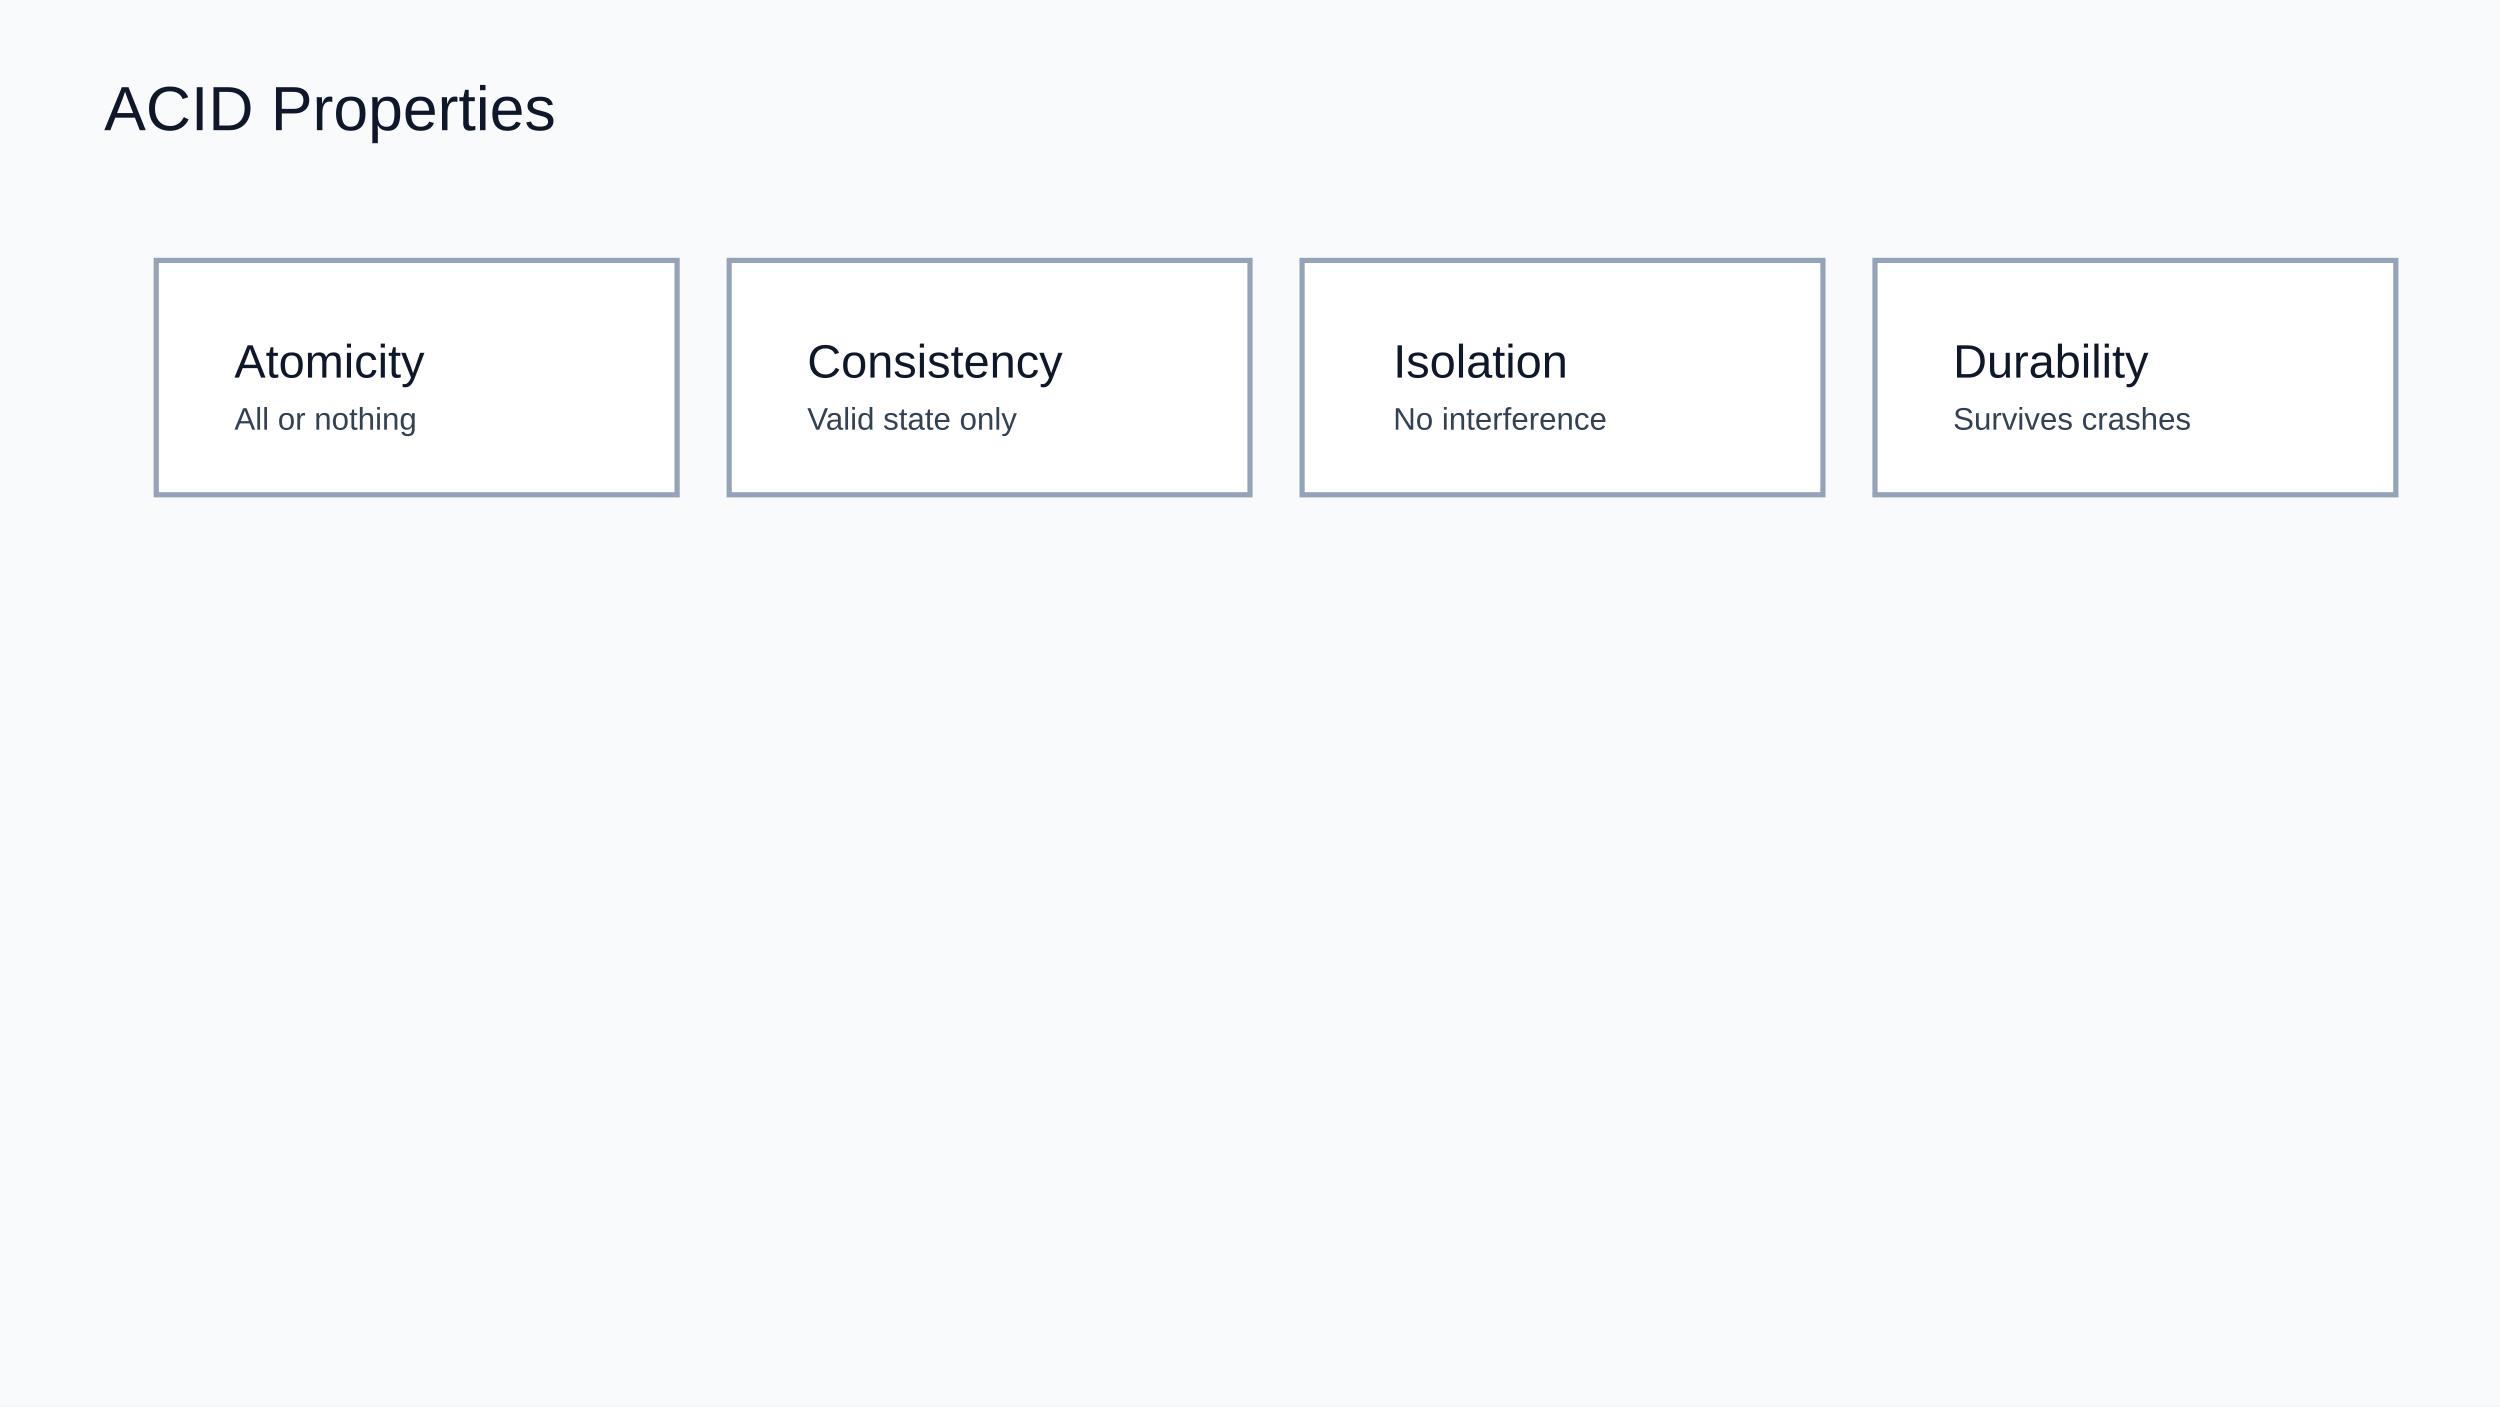
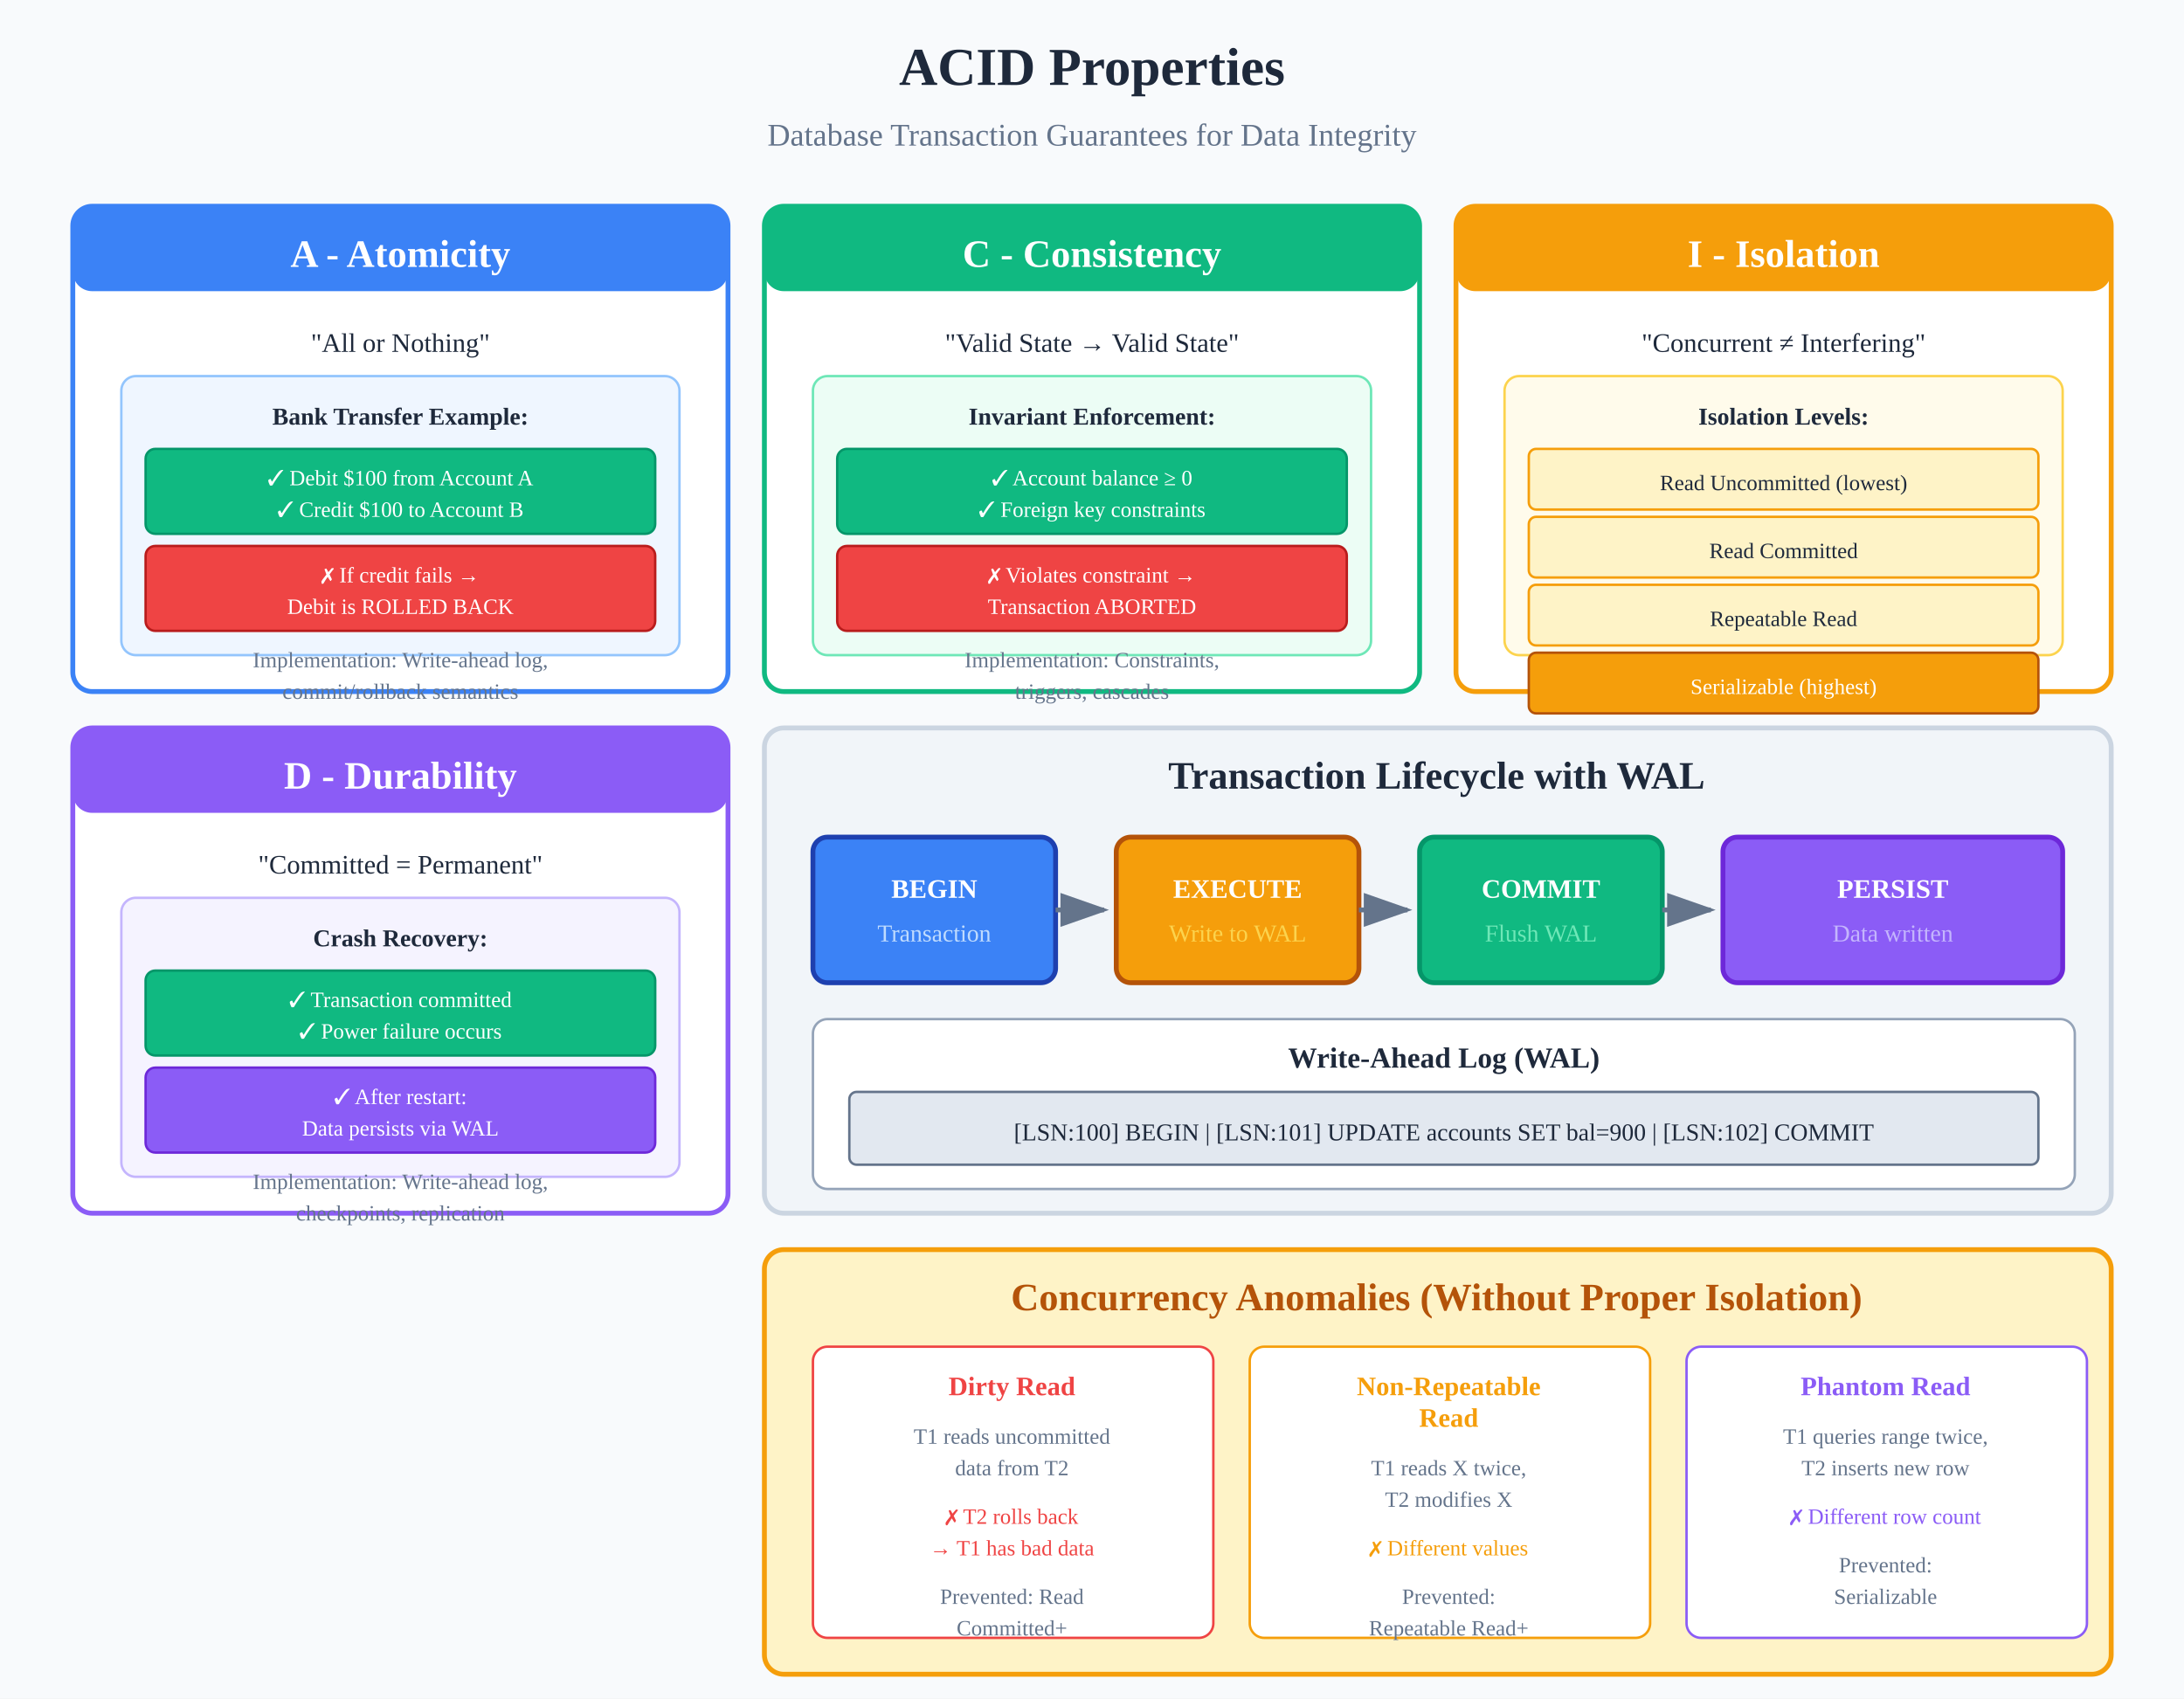
- <svg xmlns="http://www.w3.org/2000/svg" width="960" height="540" viewBox="0 0 960 540">
-   <rect width="960" height="540" fill="#f8fafc" />
-   <text x="40" y="50" font-family="Arial, sans-serif" font-size="24" fill="#0f172a">ACID Properties</text>
-   <rect x="60" y="100" width="200" height="90" fill="#ffffff" stroke="#94a3b8" stroke-width="2" />
-   <text x="90" y="145" font-family="Arial, sans-serif" font-size="18" fill="#0f172a">Atomicity</text>
-   <text x="90" y="165" font-family="Arial, sans-serif" font-size="12" fill="#334155">All or nothing</text>
-   <rect x="280" y="100" width="200" height="90" fill="#ffffff" stroke="#94a3b8" stroke-width="2" />
-   <text x="310" y="145" font-family="Arial, sans-serif" font-size="18" fill="#0f172a">Consistency</text>
-   <text x="310" y="165" font-family="Arial, sans-serif" font-size="12" fill="#334155">Valid state only</text>
-   <rect x="500" y="100" width="200" height="90" fill="#ffffff" stroke="#94a3b8" stroke-width="2" />
-   <text x="535" y="145" font-family="Arial, sans-serif" font-size="18" fill="#0f172a">Isolation</text>
-   <text x="535" y="165" font-family="Arial, sans-serif" font-size="12" fill="#334155">No interference</text>
-   <rect x="720" y="100" width="200" height="90" fill="#ffffff" stroke="#94a3b8" stroke-width="2" />
-   <text x="750" y="145" font-family="Arial, sans-serif" font-size="18" fill="#0f172a">Durability</text>
-   <text x="750" y="165" font-family="Arial, sans-serif" font-size="12" fill="#334155">Survives crashes</text>
+ <svg xmlns="http://www.w3.org/2000/svg" viewBox="0 0 900 700" role="img" aria-labelledby="title desc">
+   <rect width="900" height="700" fill="var(--bg-panel, #f8fafc)" />
+   <text x="450" y="35" text-anchor="middle" font-size="22" font-weight="bold" fill="var(--text-theme, #1e293b)">ACID Properties</text>
+   <text x="450" y="60" text-anchor="middle" font-size="13" fill="var(--text-theme, #64748b)">Database Transaction Guarantees for Data Integrity</text>
+   <rect x="30" y="85" width="270" height="200" rx="8" fill="white" stroke="var(--border-theme, #3b82f6)" stroke-width="2" />
+   <rect x="30" y="85" width="270" height="35" rx="8" fill="var(--bg-theme, #3b82f6)" />
+   <text x="165" y="110" text-anchor="middle" font-size="16" font-weight="bold" fill="white">A - Atomicity</text>
+   <text x="165" y="145" text-anchor="middle" font-size="11" fill="var(--text-theme, #1e293b)">"All or Nothing"</text>
+   <rect x="50" y="155" width="230" height="115" rx="6" fill="var(--bg-panel-hover, #eff6ff)" stroke="var(--border-theme, #93c5fd)" stroke-width="1" />
+   <text x="165" y="175" text-anchor="middle" font-size="10" font-weight="bold" fill="var(--text-theme, #1e293b)">Bank Transfer Example:</text>
+   <rect x="60" y="185" width="210" height="35" rx="4" fill="var(--bg-theme, #10b981)" stroke="var(--border-theme, #059669)" stroke-width="1" />
+   <text x="165" y="200" text-anchor="middle" font-size="9" fill="white">✓ Debit $100 from Account A</text>
+   <text x="165" y="213" text-anchor="middle" font-size="9" fill="white">✓ Credit $100 to Account B</text>
+   <rect x="60" y="225" width="210" height="35" rx="4" fill="var(--bg-theme, #ef4444)" stroke="var(--border-theme, #b91c1c)" stroke-width="1" />
+   <text x="165" y="240" text-anchor="middle" font-size="9" fill="white">✗ If credit fails →</text>
+   <text x="165" y="253" text-anchor="middle" font-size="9" fill="white">  Debit is ROLLED BACK</text>
+   <text x="165" y="275" text-anchor="middle" font-size="9" fill="var(--text-theme, #64748b)">Implementation: Write-ahead log,</text>
+   <text x="165" y="288" text-anchor="middle" font-size="9" fill="var(--text-theme, #64748b)">commit/rollback semantics</text>
+   <rect x="315" y="85" width="270" height="200" rx="8" fill="white" stroke="var(--border-theme, #10b981)" stroke-width="2" />
+   <rect x="315" y="85" width="270" height="35" rx="8" fill="var(--bg-theme, #10b981)" />
+   <text x="450" y="110" text-anchor="middle" font-size="16" font-weight="bold" fill="white">C - Consistency</text>
+   <text x="450" y="145" text-anchor="middle" font-size="11" fill="var(--text-theme, #1e293b)">"Valid State → Valid State"</text>
+   <rect x="335" y="155" width="230" height="115" rx="6" fill="var(--bg-panel-hover, #ecfdf5)" stroke="var(--border-theme, #6ee7b7)" stroke-width="1" />
+   <text x="450" y="175" text-anchor="middle" font-size="10" font-weight="bold" fill="var(--text-theme, #1e293b)">Invariant Enforcement:</text>
+   <rect x="345" y="185" width="210" height="35" rx="4" fill="var(--bg-theme, #10b981)" stroke="var(--border-theme, #059669)" stroke-width="1" />
+   <text x="450" y="200" text-anchor="middle" font-size="9" fill="white">✓ Account balance ≥ 0</text>
+   <text x="450" y="213" text-anchor="middle" font-size="9" fill="white">✓ Foreign key constraints</text>
+   <rect x="345" y="225" width="210" height="35" rx="4" fill="var(--bg-theme, #ef4444)" stroke="var(--border-theme, #b91c1c)" stroke-width="1" />
+   <text x="450" y="240" text-anchor="middle" font-size="9" fill="white">✗ Violates constraint →</text>
+   <text x="450" y="253" text-anchor="middle" font-size="9" fill="white">  Transaction ABORTED</text>
+   <text x="450" y="275" text-anchor="middle" font-size="9" fill="var(--text-theme, #64748b)">Implementation: Constraints,</text>
+   <text x="450" y="288" text-anchor="middle" font-size="9" fill="var(--text-theme, #64748b)">triggers, cascades</text>
+   <rect x="600" y="85" width="270" height="200" rx="8" fill="white" stroke="var(--border-theme, #f59e0b)" stroke-width="2" />
+   <rect x="600" y="85" width="270" height="35" rx="8" fill="var(--bg-theme, #f59e0b)" />
+   <text x="735" y="110" text-anchor="middle" font-size="16" font-weight="bold" fill="white">I - Isolation</text>
+   <text x="735" y="145" text-anchor="middle" font-size="11" fill="var(--text-theme, #1e293b)">"Concurrent ≠ Interfering"</text>
+   <rect x="620" y="155" width="230" height="115" rx="6" fill="var(--bg-panel-hover, #fffbeb)" stroke="var(--border-theme, #fcd34d)" stroke-width="1" />
+   <text x="735" y="175" text-anchor="middle" font-size="10" font-weight="bold" fill="var(--text-theme, #1e293b)">Isolation Levels:</text>
+   <rect x="630" y="185" width="210" height="25" rx="3" fill="var(--bg-panel-soft, #fef3c7)" stroke="var(--border-theme, #f59e0b)" stroke-width="1" />
+   <text x="735" y="202" text-anchor="middle" font-size="9" fill="var(--text-theme, #1e293b)">Read Uncommitted (lowest)</text>
+   <rect x="630" y="213" width="210" height="25" rx="3" fill="var(--bg-panel-soft, #fef3c7)" stroke="var(--border-theme, #f59e0b)" stroke-width="1" />
+   <text x="735" y="230" text-anchor="middle" font-size="9" fill="var(--text-theme, #1e293b)">Read Committed</text>
+   <rect x="630" y="241" width="210" height="25" rx="3" fill="var(--bg-panel-soft, #fef3c7)" stroke="var(--border-theme, #f59e0b)" stroke-width="1" />
+   <text x="735" y="258" text-anchor="middle" font-size="9" fill="var(--text-theme, #1e293b)">Repeatable Read</text>
+   <rect x="630" y="269" width="210" height="25" rx="3" fill="var(--bg-theme, #f59e0b)" stroke="var(--border-theme, #b45309)" stroke-width="1" />
+   <text x="735" y="286" text-anchor="middle" font-size="9" fill="white">Serializable (highest)</text>
+   <rect x="30" y="300" width="270" height="200" rx="8" fill="white" stroke="var(--border-theme, #8b5cf6)" stroke-width="2" />
+   <rect x="30" y="300" width="270" height="35" rx="8" fill="var(--bg-theme, #8b5cf6)" />
+   <text x="165" y="325" text-anchor="middle" font-size="16" font-weight="bold" fill="white">D - Durability</text>
+   <text x="165" y="360" text-anchor="middle" font-size="11" fill="var(--text-theme, #1e293b)">"Committed = Permanent"</text>
+   <rect x="50" y="370" width="230" height="115" rx="6" fill="var(--bg-panel-hover, #f5f3ff)" stroke="var(--border-theme, #c4b5fd)" stroke-width="1" />
+   <text x="165" y="390" text-anchor="middle" font-size="10" font-weight="bold" fill="var(--text-theme, #1e293b)">Crash Recovery:</text>
+   <rect x="60" y="400" width="210" height="35" rx="4" fill="var(--bg-theme, #10b981)" stroke="var(--border-theme, #059669)" stroke-width="1" />
+   <text x="165" y="415" text-anchor="middle" font-size="9" fill="white">✓ Transaction committed</text>
+   <text x="165" y="428" text-anchor="middle" font-size="9" fill="white">✓ Power failure occurs</text>
+   <rect x="60" y="440" width="210" height="35" rx="4" fill="var(--bg-theme, #8b5cf6)" stroke="var(--border-theme, #6d28d9)" stroke-width="1" />
+   <text x="165" y="455" text-anchor="middle" font-size="9" fill="white">✓ After restart:</text>
+   <text x="165" y="468" text-anchor="middle" font-size="9" fill="white">  Data persists via WAL</text>
+   <text x="165" y="490" text-anchor="middle" font-size="9" fill="var(--text-theme, #64748b)">Implementation: Write-ahead log,</text>
+   <text x="165" y="503" text-anchor="middle" font-size="9" fill="var(--text-theme, #64748b)">checkpoints, replication</text>
+   <rect x="315" y="300" width="555" height="200" rx="8" fill="var(--bg-panel-hover, #f1f5f9)" stroke="var(--border-theme, #cbd5e1)" stroke-width="2" />
+   <text x="592" y="325" text-anchor="middle" font-size="16" font-weight="bold" fill="var(--text-theme, #1e293b)">Transaction Lifecycle with WAL</text>
+   <rect x="335" y="345" width="100" height="60" rx="6" fill="var(--bg-theme, #3b82f6)" stroke="var(--border-theme, #1e40af)" stroke-width="2" />
+   <text x="385" y="370" text-anchor="middle" font-size="11" font-weight="bold" fill="white">BEGIN</text>
+   <text x="385" y="388" text-anchor="middle" font-size="10" fill="#bfdbfe">Transaction</text>
+   <line x1="435" y1="375" x2="455" y2="375" stroke="var(--text-theme, #64748b)" stroke-width="2" marker-end="url(#arrowhead)" />
+   <rect x="460" y="345" width="100" height="60" rx="6" fill="var(--bg-theme, #f59e0b)" stroke="var(--border-theme, #b45309)" stroke-width="2" />
+   <text x="510" y="370" text-anchor="middle" font-size="11" font-weight="bold" fill="white">EXECUTE</text>
+   <text x="510" y="388" text-anchor="middle" font-size="10" fill="#fcd34d">Write to WAL</text>
+   <line x1="560" y1="375" x2="580" y2="375" stroke="var(--text-theme, #64748b)" stroke-width="2" marker-end="url(#arrowhead)" />
+   <rect x="585" y="345" width="100" height="60" rx="6" fill="var(--bg-theme, #10b981)" stroke="var(--border-theme, #059669)" stroke-width="2" />
+   <text x="635" y="370" text-anchor="middle" font-size="11" font-weight="bold" fill="white">COMMIT</text>
+   <text x="635" y="388" text-anchor="middle" font-size="10" fill="#6ee7b7">Flush WAL</text>
+   <line x1="685" y1="375" x2="705" y2="375" stroke="var(--text-theme, #64748b)" stroke-width="2" marker-end="url(#arrowhead)" />
+   <rect x="710" y="345" width="140" height="60" rx="6" fill="var(--bg-theme, #8b5cf6)" stroke="var(--border-theme, #6d28d9)" stroke-width="2" />
+   <text x="780" y="370" text-anchor="middle" font-size="11" font-weight="bold" fill="white">PERSIST</text>
+   <text x="780" y="388" text-anchor="middle" font-size="10" fill="#c4b5fd">Data written</text>
+   <rect x="335" y="420" width="520" height="70" rx="6" fill="white" stroke="var(--border-theme, #94a3b8)" stroke-width="1" />
+   <text x="595" y="440" text-anchor="middle" font-size="12" font-weight="bold" fill="var(--text-theme, #1e293b)">Write-Ahead Log (WAL)</text>
+   <rect x="350" y="450" width="490" height="30" rx="3" fill="var(--bg-panel-soft, #e2e8f0)" stroke="var(--border-theme, #64748b)" stroke-width="1" />
+   <text x="595" y="470" text-anchor="middle" font-size="10" fill="var(--text-theme, #1e293b)">[LSN:100] BEGIN | [LSN:101] UPDATE accounts SET bal=900 | [LSN:102] COMMIT</text>
+   <rect x="315" y="515" width="555" height="175" rx="8" fill="var(--bg-panel-soft, #fef3c7)" stroke="var(--border-theme, #f59e0b)" stroke-width="2" />
+   <text x="592" y="540" text-anchor="middle" font-size="16" font-weight="bold" fill="var(--text-theme, #b45309)">Concurrency Anomalies (Without Proper Isolation)</text>
+   <rect x="335" y="555" width="165" height="120" rx="6" fill="white" stroke="var(--border-theme, #ef4444)" stroke-width="1" />
+   <text x="417" y="575" text-anchor="middle" font-size="11" font-weight="bold" fill="var(--text-theme, #ef4444)">Dirty Read</text>
+   <text x="417" y="595" text-anchor="middle" font-size="9" fill="var(--text-theme, #64748b)">T1 reads uncommitted</text>
+   <text x="417" y="608" text-anchor="middle" font-size="9" fill="var(--text-theme, #64748b)">data from T2</text>
+   <text x="417" y="628" text-anchor="middle" font-size="9" fill="var(--text-theme, #ef4444)">✗ T2 rolls back</text>
+   <text x="417" y="641" text-anchor="middle" font-size="9" fill="var(--text-theme, #ef4444)">→ T1 has bad data</text>
+   <text x="417" y="661" text-anchor="middle" font-size="9" fill="var(--text-theme, #64748b)">Prevented: Read</text>
+   <text x="417" y="674" text-anchor="middle" font-size="9" fill="var(--text-theme, #64748b)">Committed+</text>
+   <rect x="515" y="555" width="165" height="120" rx="6" fill="white" stroke="var(--border-theme, #f59e0b)" stroke-width="1" />
+   <text x="597" y="575" text-anchor="middle" font-size="11" font-weight="bold" fill="var(--text-theme, #f59e0b)">Non-Repeatable</text>
+   <text x="597" y="588" text-anchor="middle" font-size="11" font-weight="bold" fill="var(--text-theme, #f59e0b)">Read</text>
+   <text x="597" y="608" text-anchor="middle" font-size="9" fill="var(--text-theme, #64748b)">T1 reads X twice,</text>
+   <text x="597" y="621" text-anchor="middle" font-size="9" fill="var(--text-theme, #64748b)">T2 modifies X</text>
+   <text x="597" y="641" text-anchor="middle" font-size="9" fill="var(--text-theme, #f59e0b)">✗ Different values</text>
+   <text x="597" y="661" text-anchor="middle" font-size="9" fill="var(--text-theme, #64748b)">Prevented:</text>
+   <text x="597" y="674" text-anchor="middle" font-size="9" fill="var(--text-theme, #64748b)">Repeatable Read+</text>
+   <rect x="695" y="555" width="165" height="120" rx="6" fill="white" stroke="var(--border-theme, #8b5cf6)" stroke-width="1" />
+   <text x="777" y="575" text-anchor="middle" font-size="11" font-weight="bold" fill="var(--text-theme, #8b5cf6)">Phantom Read</text>
+   <text x="777" y="595" text-anchor="middle" font-size="9" fill="var(--text-theme, #64748b)">T1 queries range twice,</text>
+   <text x="777" y="608" text-anchor="middle" font-size="9" fill="var(--text-theme, #64748b)">T2 inserts new row</text>
+   <text x="777" y="628" text-anchor="middle" font-size="9" fill="var(--text-theme, #8b5cf6)">✗ Different row count</text>
+   <text x="777" y="648" text-anchor="middle" font-size="9" fill="var(--text-theme, #64748b)">Prevented:</text>
+   <text x="777" y="661" text-anchor="middle" font-size="9" fill="var(--text-theme, #64748b)">Serializable</text>
+   <defs>
+     <marker id="arrowhead" markerWidth="10" markerHeight="7" refX="9" refY="3.5" orient="auto">
+       <polygon points="0 0, 10 3.5, 0 7" fill="var(--text-theme, #64748b)" />
+     </marker>
+   </defs>
</svg>
